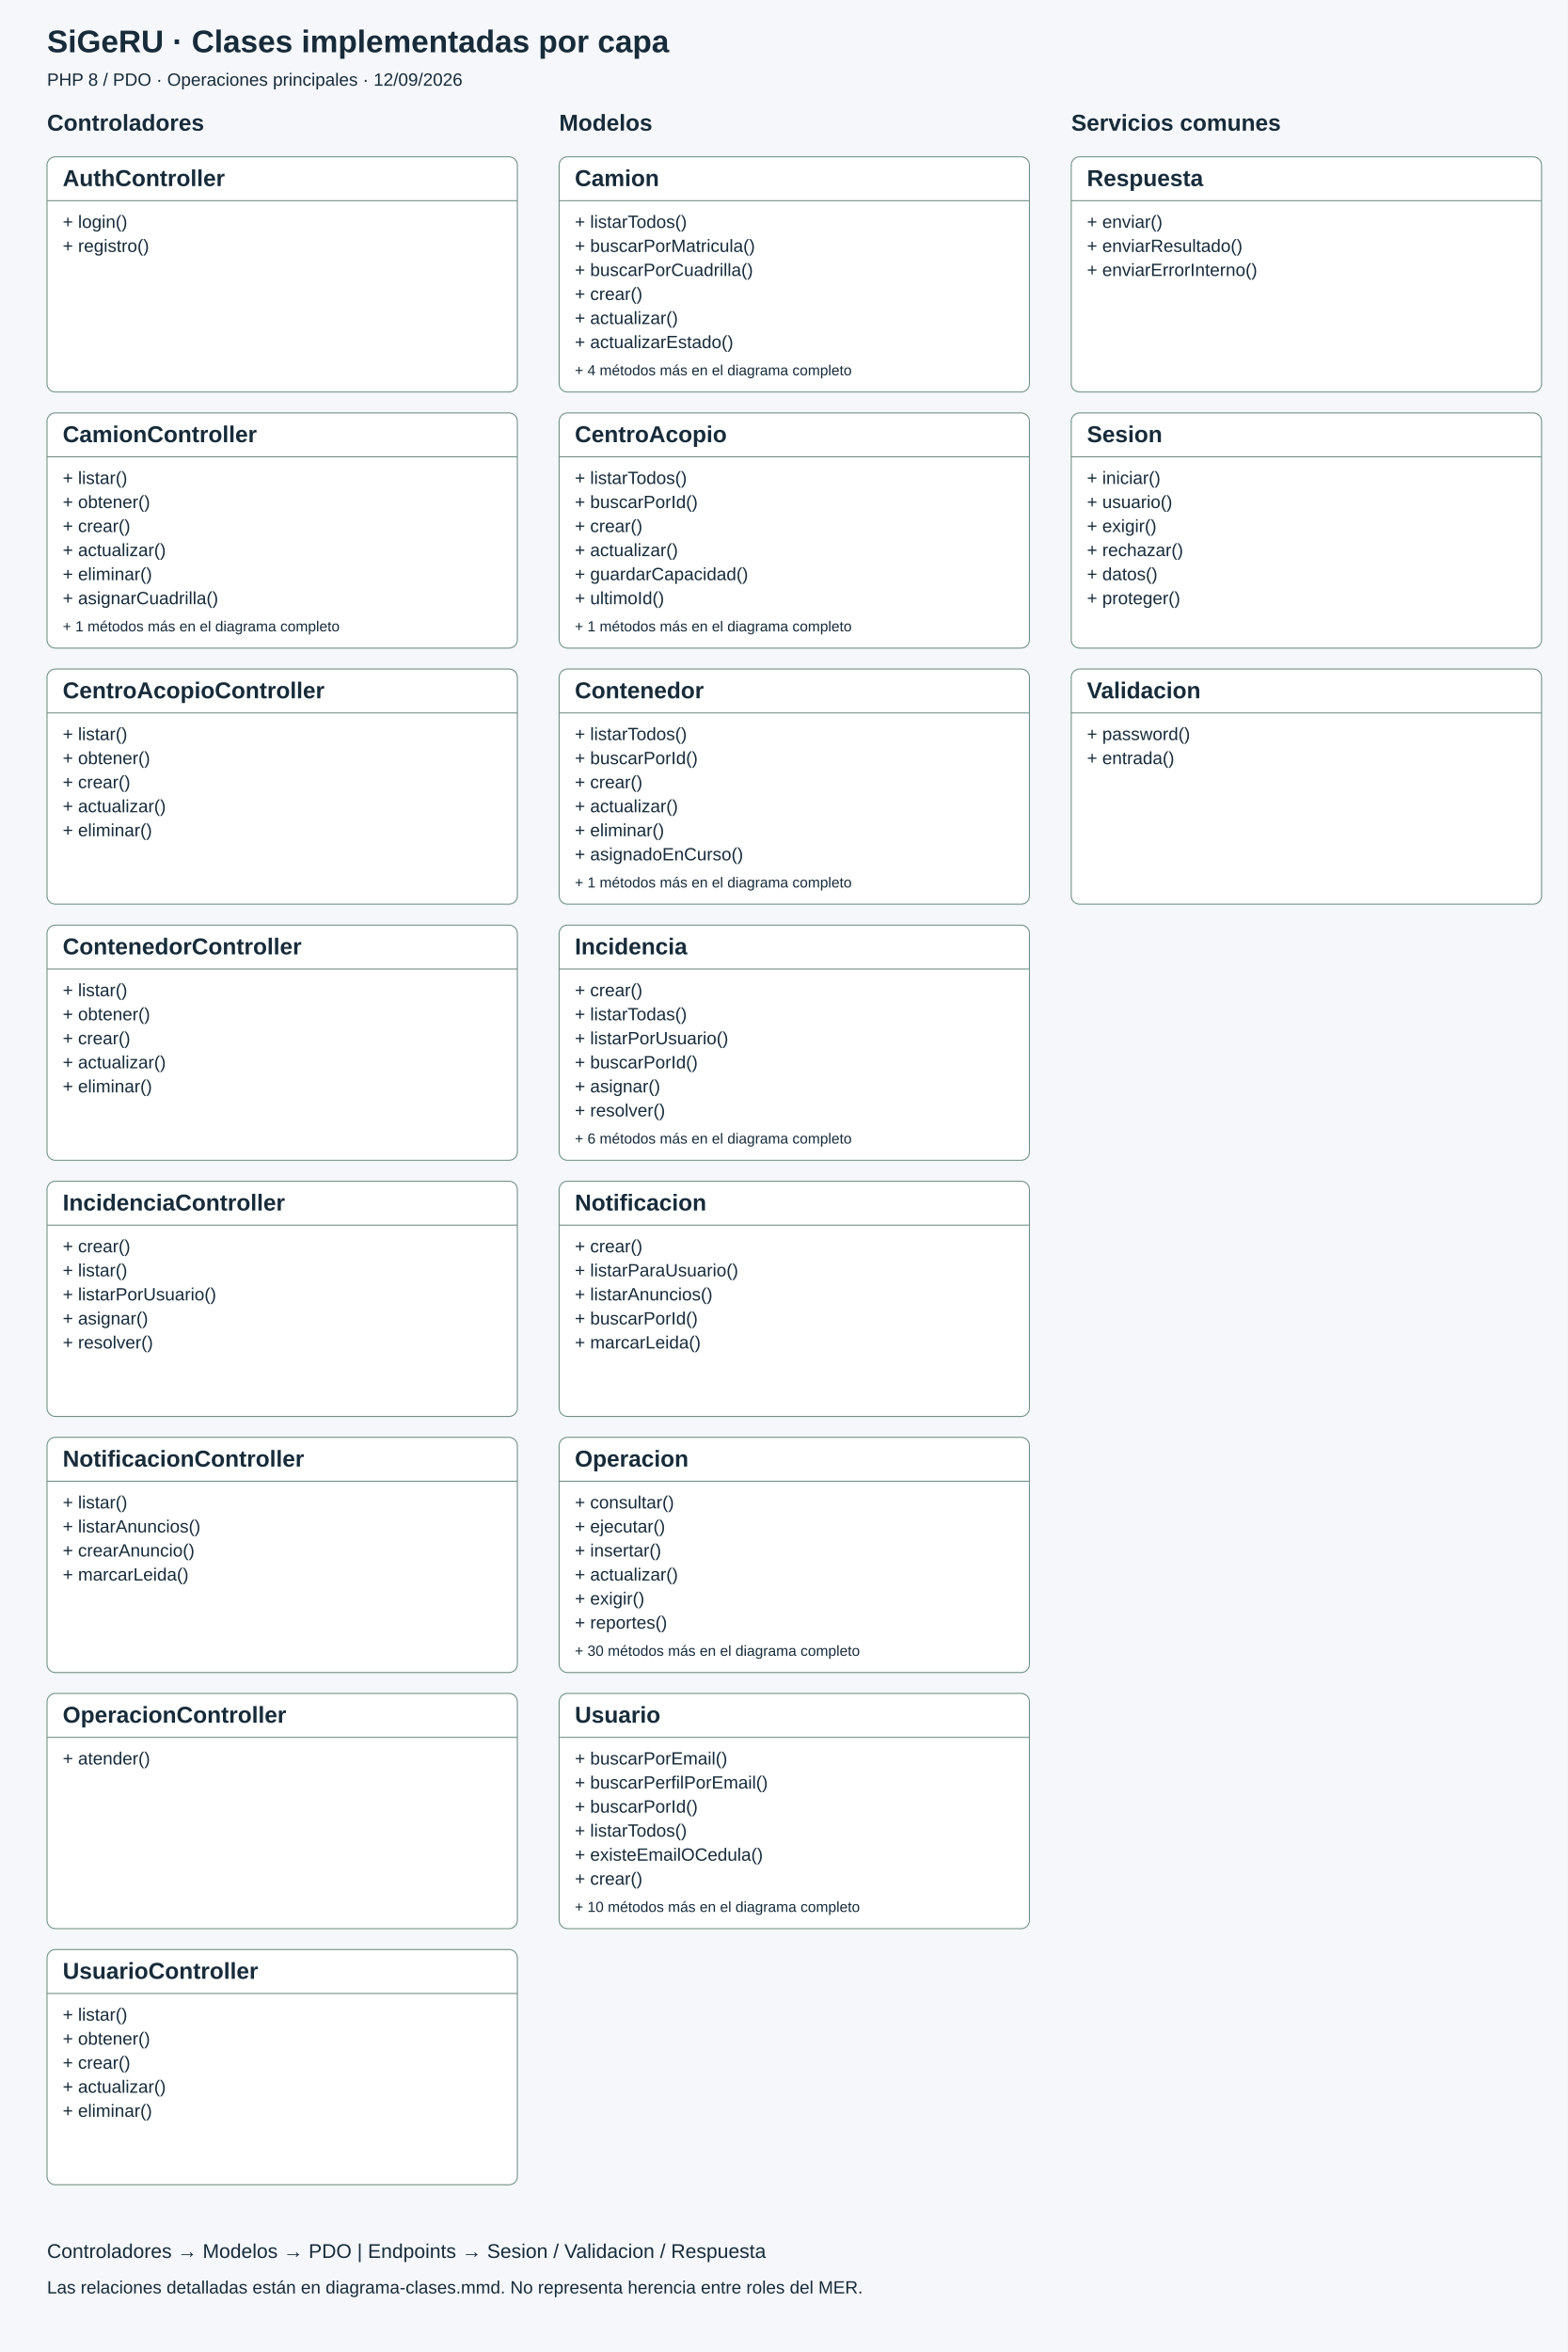
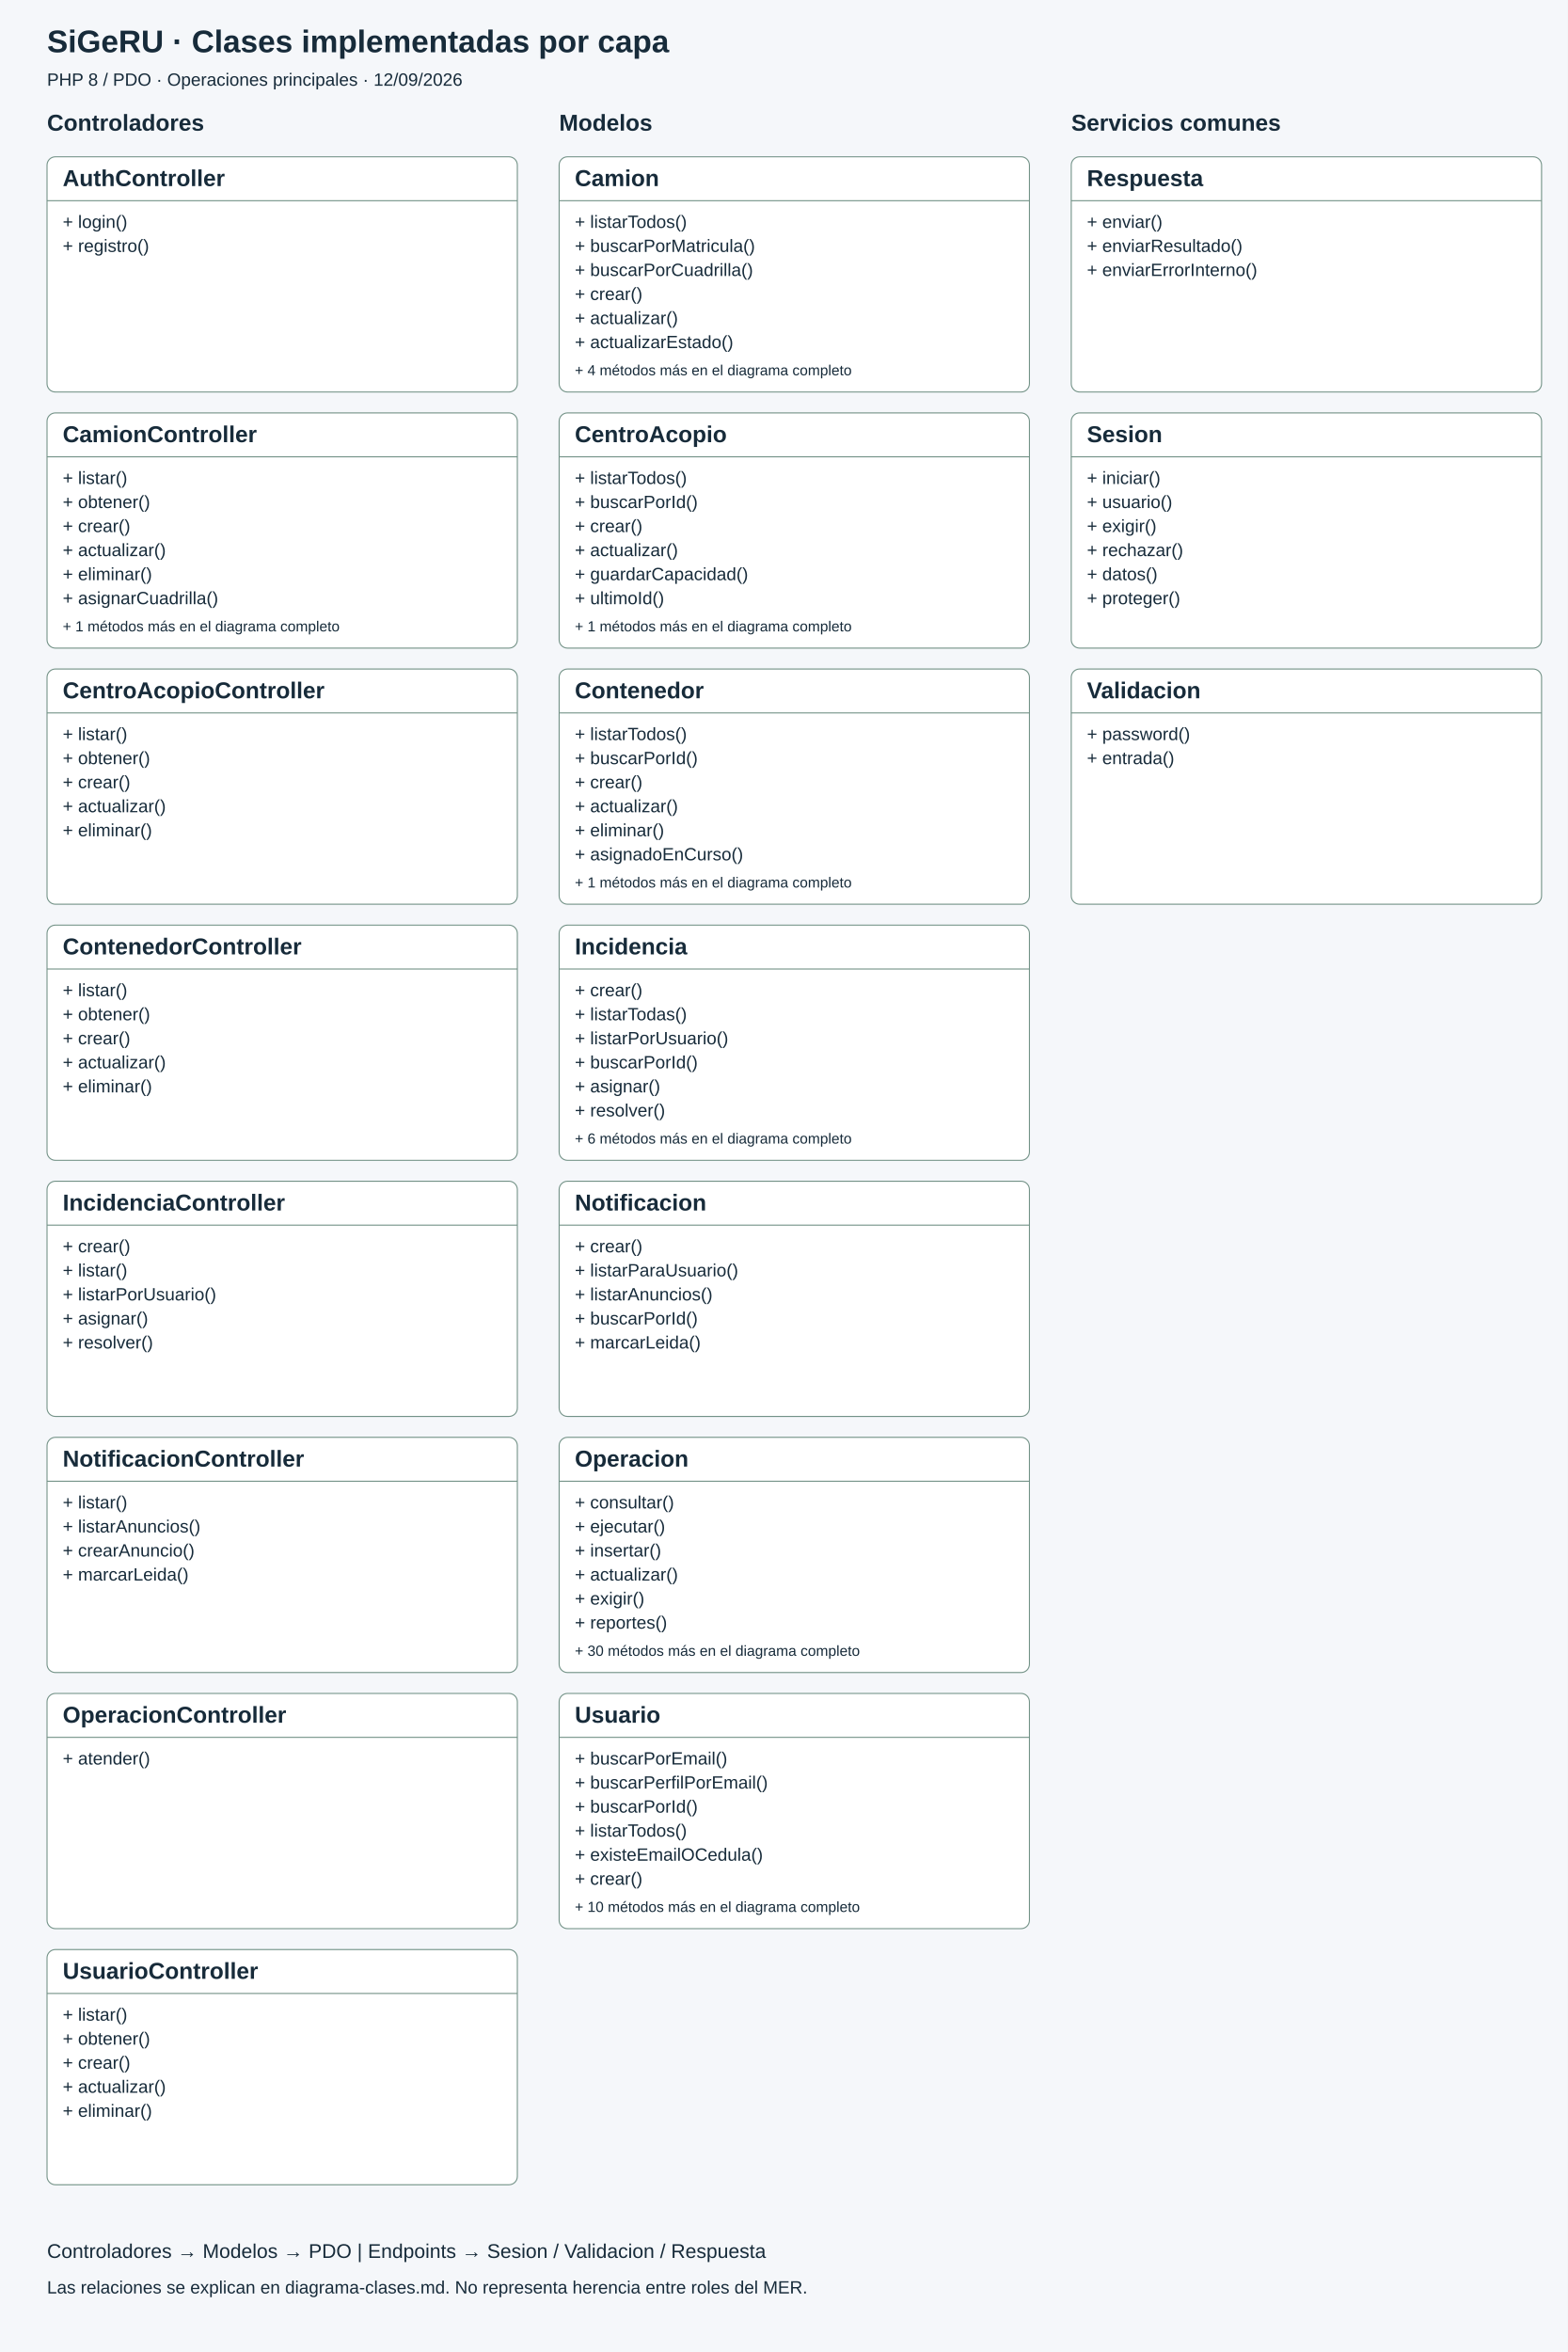
<svg xmlns="http://www.w3.org/2000/svg" width="1500" height="2250" viewBox="0 0 1500 2250">
  <rect width="100%" height="100%" fill="#f5f7fa" />
  <style>text{font-family:Arial,sans-serif;fill:#172b3a}.title{font-size:30px;font-weight:bold}.head{font-size:22px;font-weight:bold}.method{font-size:17px}</style>
  <text x="45" y="50" class="title">SiGeRU · Clases implementadas por capa</text>
  <text x="45" y="82" font-size="17">PHP 8 / PDO · Operaciones principales · 12/09/2026</text>
  <text x="45" y="125" class="head">Controladores</text>
  <rect x="45" y="150" width="450" height="225" rx="8" fill="white" stroke="#739287" />
  <path d="M45 192h450" stroke="#739287" />
  <text x="60" y="178" class="head">AuthController</text>
  <text x="60" y="218" class="method">+ login()</text>
  <text x="60" y="241" class="method">+ registro()</text>
  <rect x="45" y="395" width="450" height="225" rx="8" fill="white" stroke="#739287" />
  <path d="M45 437h450" stroke="#739287" />
  <text x="60" y="423" class="head">CamionController</text>
  <text x="60" y="463" class="method">+ listar()</text>
  <text x="60" y="486" class="method">+ obtener()</text>
  <text x="60" y="509" class="method">+ crear()</text>
  <text x="60" y="532" class="method">+ actualizar()</text>
  <text x="60" y="555" class="method">+ eliminar()</text>
  <text x="60" y="578" class="method">+ asignarCuadrilla()</text>
  <text x="60" y="604" font-size="14">+ 1 métodos más en el diagrama completo</text>
  <rect x="45" y="640" width="450" height="225" rx="8" fill="white" stroke="#739287" />
  <path d="M45 682h450" stroke="#739287" />
  <text x="60" y="668" class="head">CentroAcopioController</text>
  <text x="60" y="708" class="method">+ listar()</text>
  <text x="60" y="731" class="method">+ obtener()</text>
  <text x="60" y="754" class="method">+ crear()</text>
  <text x="60" y="777" class="method">+ actualizar()</text>
  <text x="60" y="800" class="method">+ eliminar()</text>
  <rect x="45" y="885" width="450" height="225" rx="8" fill="white" stroke="#739287" />
  <path d="M45 927h450" stroke="#739287" />
  <text x="60" y="913" class="head">ContenedorController</text>
  <text x="60" y="953" class="method">+ listar()</text>
  <text x="60" y="976" class="method">+ obtener()</text>
  <text x="60" y="999" class="method">+ crear()</text>
  <text x="60" y="1022" class="method">+ actualizar()</text>
  <text x="60" y="1045" class="method">+ eliminar()</text>
  <rect x="45" y="1130" width="450" height="225" rx="8" fill="white" stroke="#739287" />
  <path d="M45 1172h450" stroke="#739287" />
  <text x="60" y="1158" class="head">IncidenciaController</text>
  <text x="60" y="1198" class="method">+ crear()</text>
  <text x="60" y="1221" class="method">+ listar()</text>
  <text x="60" y="1244" class="method">+ listarPorUsuario()</text>
  <text x="60" y="1267" class="method">+ asignar()</text>
  <text x="60" y="1290" class="method">+ resolver()</text>
  <rect x="45" y="1375" width="450" height="225" rx="8" fill="white" stroke="#739287" />
  <path d="M45 1417h450" stroke="#739287" />
  <text x="60" y="1403" class="head">NotificacionController</text>
  <text x="60" y="1443" class="method">+ listar()</text>
  <text x="60" y="1466" class="method">+ listarAnuncios()</text>
  <text x="60" y="1489" class="method">+ crearAnuncio()</text>
  <text x="60" y="1512" class="method">+ marcarLeida()</text>
  <rect x="45" y="1620" width="450" height="225" rx="8" fill="white" stroke="#739287" />
  <path d="M45 1662h450" stroke="#739287" />
  <text x="60" y="1648" class="head">OperacionController</text>
  <text x="60" y="1688" class="method">+ atender()</text>
  <rect x="45" y="1865" width="450" height="225" rx="8" fill="white" stroke="#739287" />
  <path d="M45 1907h450" stroke="#739287" />
  <text x="60" y="1893" class="head">UsuarioController</text>
  <text x="60" y="1933" class="method">+ listar()</text>
  <text x="60" y="1956" class="method">+ obtener()</text>
  <text x="60" y="1979" class="method">+ crear()</text>
  <text x="60" y="2002" class="method">+ actualizar()</text>
  <text x="60" y="2025" class="method">+ eliminar()</text>
  <text x="535" y="125" class="head">Modelos</text>
  <rect x="535" y="150" width="450" height="225" rx="8" fill="white" stroke="#739287" />
  <path d="M535 192h450" stroke="#739287" />
  <text x="550" y="178" class="head">Camion</text>
  <text x="550" y="218" class="method">+ listarTodos()</text>
  <text x="550" y="241" class="method">+ buscarPorMatricula()</text>
  <text x="550" y="264" class="method">+ buscarPorCuadrilla()</text>
  <text x="550" y="287" class="method">+ crear()</text>
  <text x="550" y="310" class="method">+ actualizar()</text>
  <text x="550" y="333" class="method">+ actualizarEstado()</text>
  <text x="550" y="359" font-size="14">+ 4 métodos más en el diagrama completo</text>
  <rect x="535" y="395" width="450" height="225" rx="8" fill="white" stroke="#739287" />
  <path d="M535 437h450" stroke="#739287" />
  <text x="550" y="423" class="head">CentroAcopio</text>
  <text x="550" y="463" class="method">+ listarTodos()</text>
  <text x="550" y="486" class="method">+ buscarPorId()</text>
  <text x="550" y="509" class="method">+ crear()</text>
  <text x="550" y="532" class="method">+ actualizar()</text>
  <text x="550" y="555" class="method">+ guardarCapacidad()</text>
  <text x="550" y="578" class="method">+ ultimoId()</text>
  <text x="550" y="604" font-size="14">+ 1 métodos más en el diagrama completo</text>
  <rect x="535" y="640" width="450" height="225" rx="8" fill="white" stroke="#739287" />
  <path d="M535 682h450" stroke="#739287" />
  <text x="550" y="668" class="head">Contenedor</text>
  <text x="550" y="708" class="method">+ listarTodos()</text>
  <text x="550" y="731" class="method">+ buscarPorId()</text>
  <text x="550" y="754" class="method">+ crear()</text>
  <text x="550" y="777" class="method">+ actualizar()</text>
  <text x="550" y="800" class="method">+ eliminar()</text>
  <text x="550" y="823" class="method">+ asignadoEnCurso()</text>
  <text x="550" y="849" font-size="14">+ 1 métodos más en el diagrama completo</text>
  <rect x="535" y="885" width="450" height="225" rx="8" fill="white" stroke="#739287" />
  <path d="M535 927h450" stroke="#739287" />
  <text x="550" y="913" class="head">Incidencia</text>
  <text x="550" y="953" class="method">+ crear()</text>
  <text x="550" y="976" class="method">+ listarTodas()</text>
  <text x="550" y="999" class="method">+ listarPorUsuario()</text>
  <text x="550" y="1022" class="method">+ buscarPorId()</text>
  <text x="550" y="1045" class="method">+ asignar()</text>
  <text x="550" y="1068" class="method">+ resolver()</text>
  <text x="550" y="1094" font-size="14">+ 6 métodos más en el diagrama completo</text>
  <rect x="535" y="1130" width="450" height="225" rx="8" fill="white" stroke="#739287" />
  <path d="M535 1172h450" stroke="#739287" />
  <text x="550" y="1158" class="head">Notificacion</text>
  <text x="550" y="1198" class="method">+ crear()</text>
  <text x="550" y="1221" class="method">+ listarParaUsuario()</text>
  <text x="550" y="1244" class="method">+ listarAnuncios()</text>
  <text x="550" y="1267" class="method">+ buscarPorId()</text>
  <text x="550" y="1290" class="method">+ marcarLeida()</text>
  <rect x="535" y="1375" width="450" height="225" rx="8" fill="white" stroke="#739287" />
  <path d="M535 1417h450" stroke="#739287" />
  <text x="550" y="1403" class="head">Operacion</text>
  <text x="550" y="1443" class="method">+ consultar()</text>
  <text x="550" y="1466" class="method">+ ejecutar()</text>
  <text x="550" y="1489" class="method">+ insertar()</text>
  <text x="550" y="1512" class="method">+ actualizar()</text>
  <text x="550" y="1535" class="method">+ exigir()</text>
  <text x="550" y="1558" class="method">+ reportes()</text>
  <text x="550" y="1584" font-size="14">+ 30 métodos más en el diagrama completo</text>
  <rect x="535" y="1620" width="450" height="225" rx="8" fill="white" stroke="#739287" />
  <path d="M535 1662h450" stroke="#739287" />
  <text x="550" y="1648" class="head">Usuario</text>
  <text x="550" y="1688" class="method">+ buscarPorEmail()</text>
  <text x="550" y="1711" class="method">+ buscarPerfilPorEmail()</text>
  <text x="550" y="1734" class="method">+ buscarPorId()</text>
  <text x="550" y="1757" class="method">+ listarTodos()</text>
  <text x="550" y="1780" class="method">+ existeEmailOCedula()</text>
  <text x="550" y="1803" class="method">+ crear()</text>
  <text x="550" y="1829" font-size="14">+ 10 métodos más en el diagrama completo</text>
  <text x="1025" y="125" class="head">Servicios comunes</text>
  <rect x="1025" y="150" width="450" height="225" rx="8" fill="white" stroke="#739287" />
  <path d="M1025 192h450" stroke="#739287" />
  <text x="1040" y="178" class="head">Respuesta</text>
  <text x="1040" y="218" class="method">+ enviar()</text>
  <text x="1040" y="241" class="method">+ enviarResultado()</text>
  <text x="1040" y="264" class="method">+ enviarErrorInterno()</text>
  <rect x="1025" y="395" width="450" height="225" rx="8" fill="white" stroke="#739287" />
  <path d="M1025 437h450" stroke="#739287" />
  <text x="1040" y="423" class="head">Sesion</text>
  <text x="1040" y="463" class="method">+ iniciar()</text>
  <text x="1040" y="486" class="method">+ usuario()</text>
  <text x="1040" y="509" class="method">+ exigir()</text>
  <text x="1040" y="532" class="method">+ rechazar()</text>
  <text x="1040" y="555" class="method">+ datos()</text>
  <text x="1040" y="578" class="method">+ proteger()</text>
  <rect x="1025" y="640" width="450" height="225" rx="8" fill="white" stroke="#739287" />
  <path d="M1025 682h450" stroke="#739287" />
  <text x="1040" y="668" class="head">Validacion</text>
  <text x="1040" y="708" class="method">+ password()</text>
  <text x="1040" y="731" class="method">+ entrada()</text>
  <text x="45" y="2160" font-size="19">Controladores → Modelos → PDO   |   Endpoints → Sesion / Validacion / Respuesta</text>
-   <text x="45" y="2194" font-size="17">Las relaciones detalladas están en diagrama-clases.mmd. No representa herencia entre roles del MER.</text>
+   <text x="45" y="2194" font-size="17">Las relaciones se explican en diagrama-clases.md. No representa herencia entre roles del MER.</text>
</svg>
